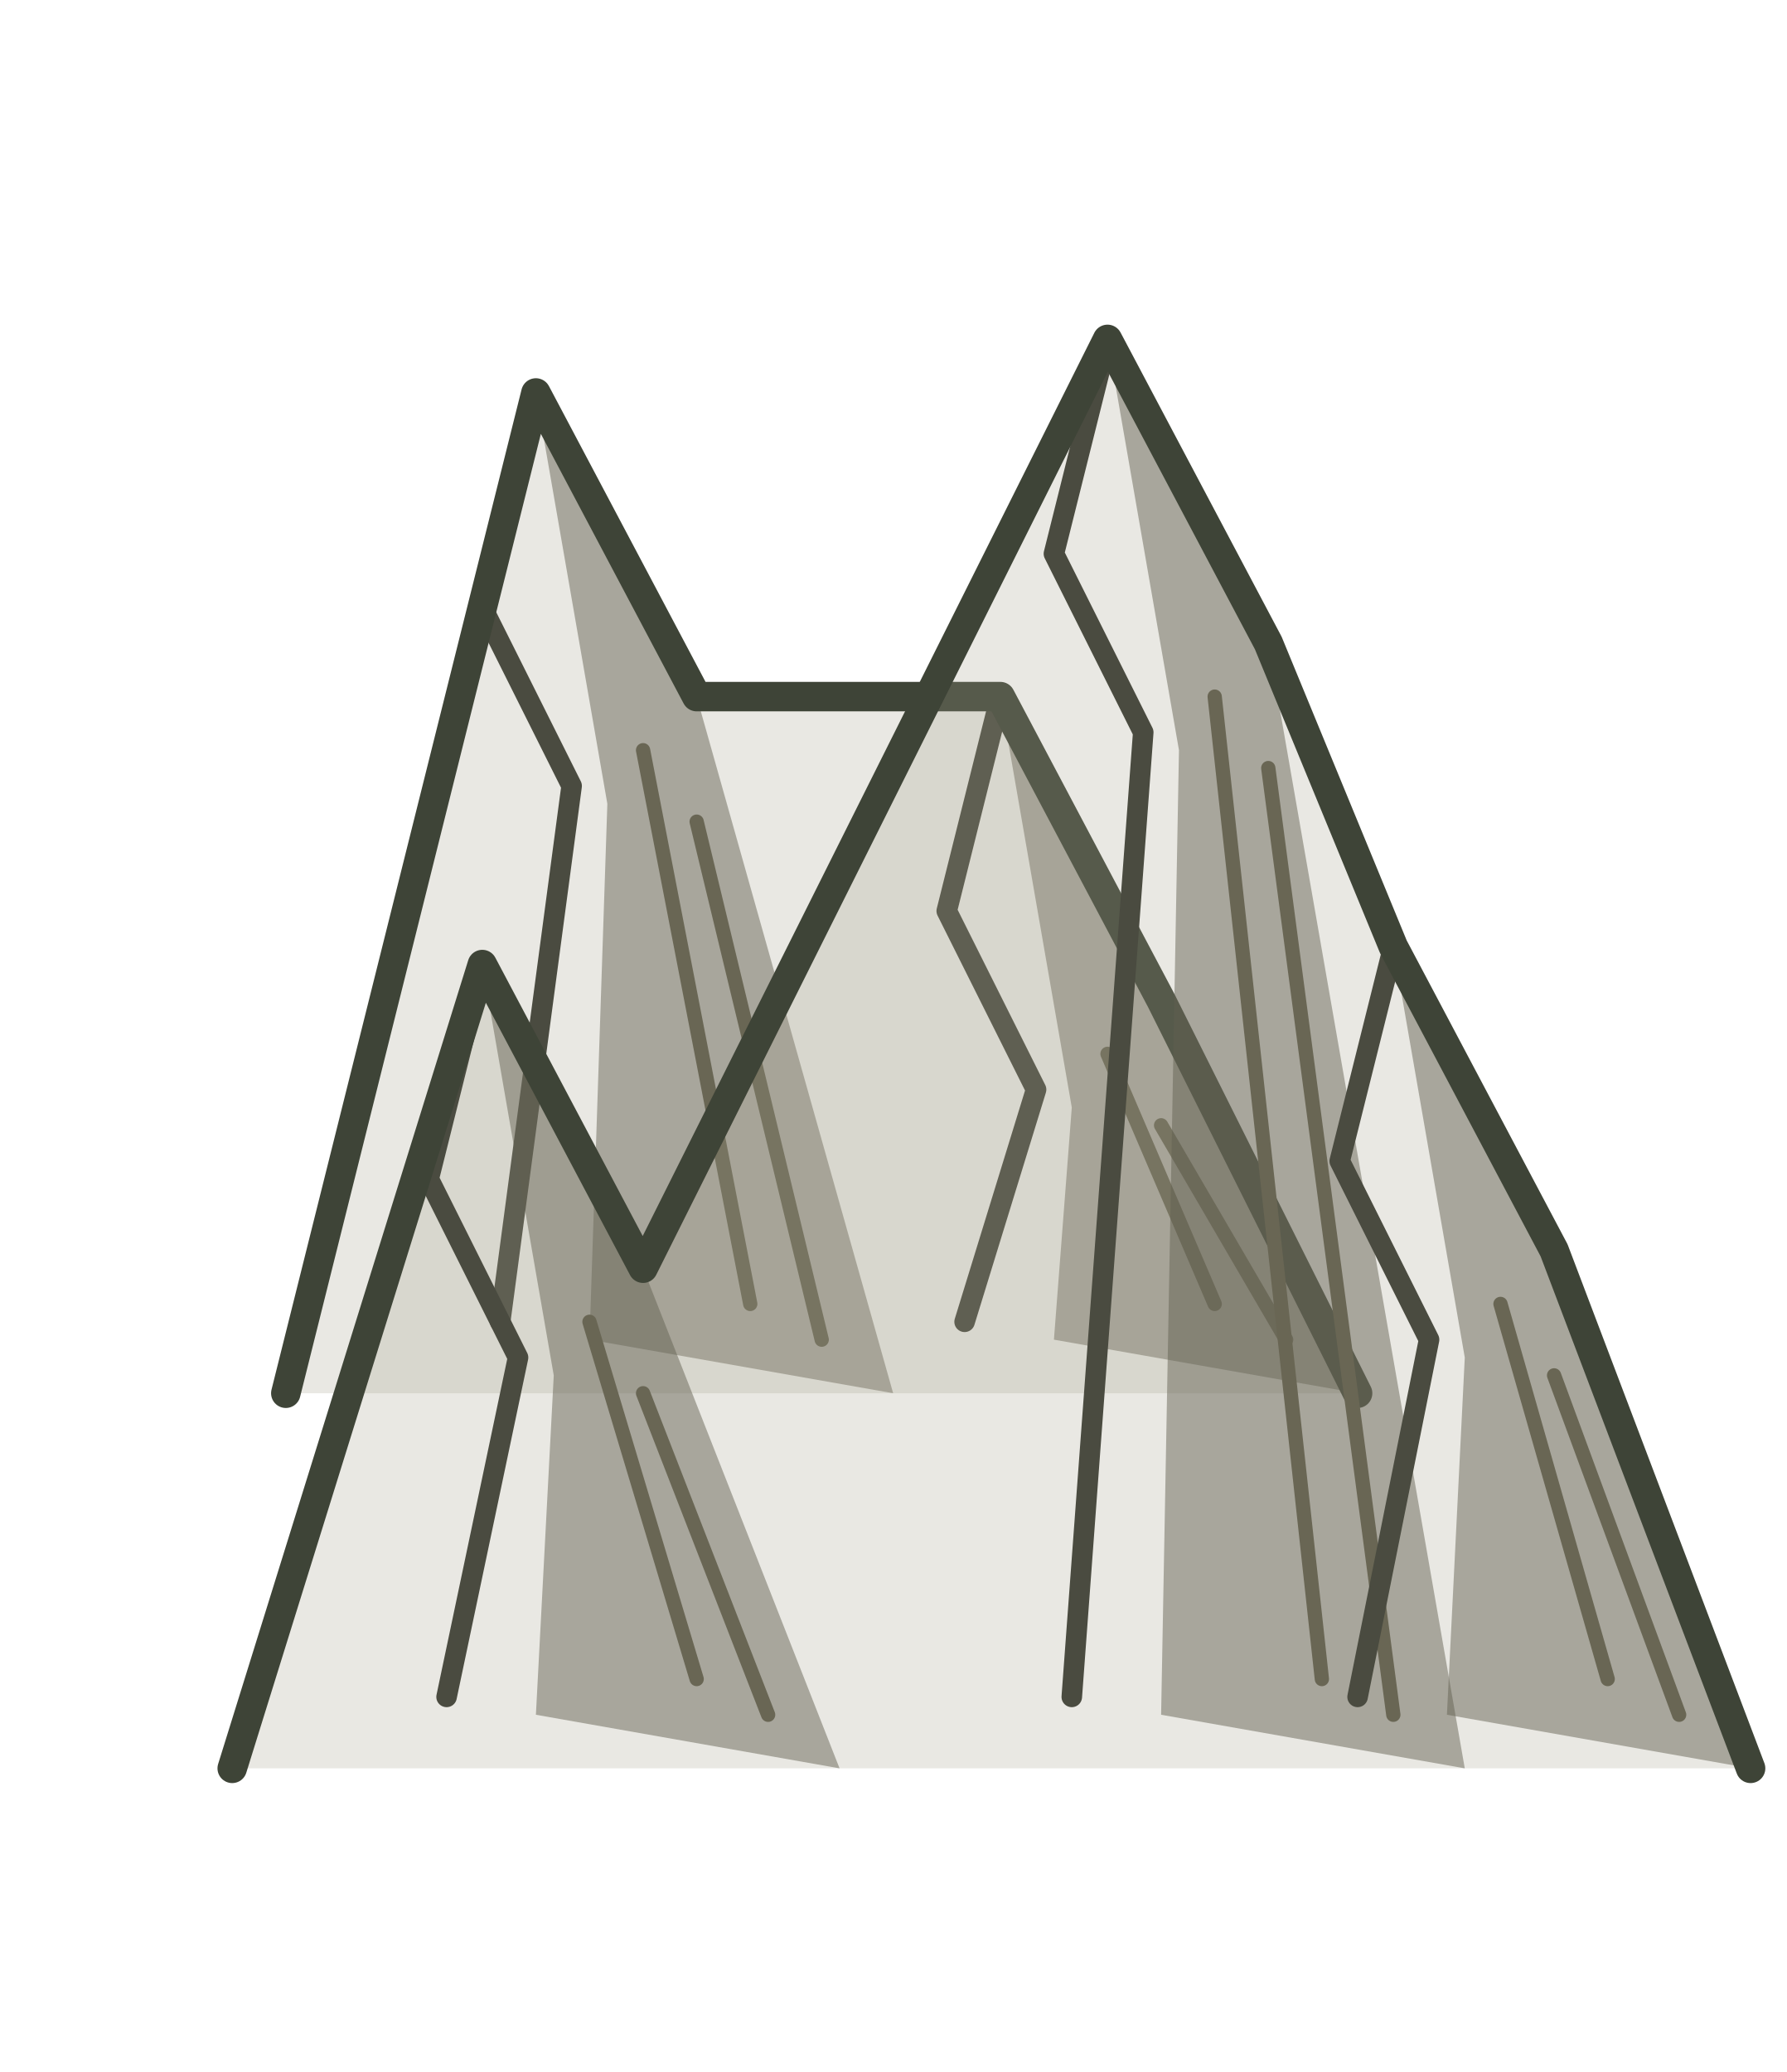
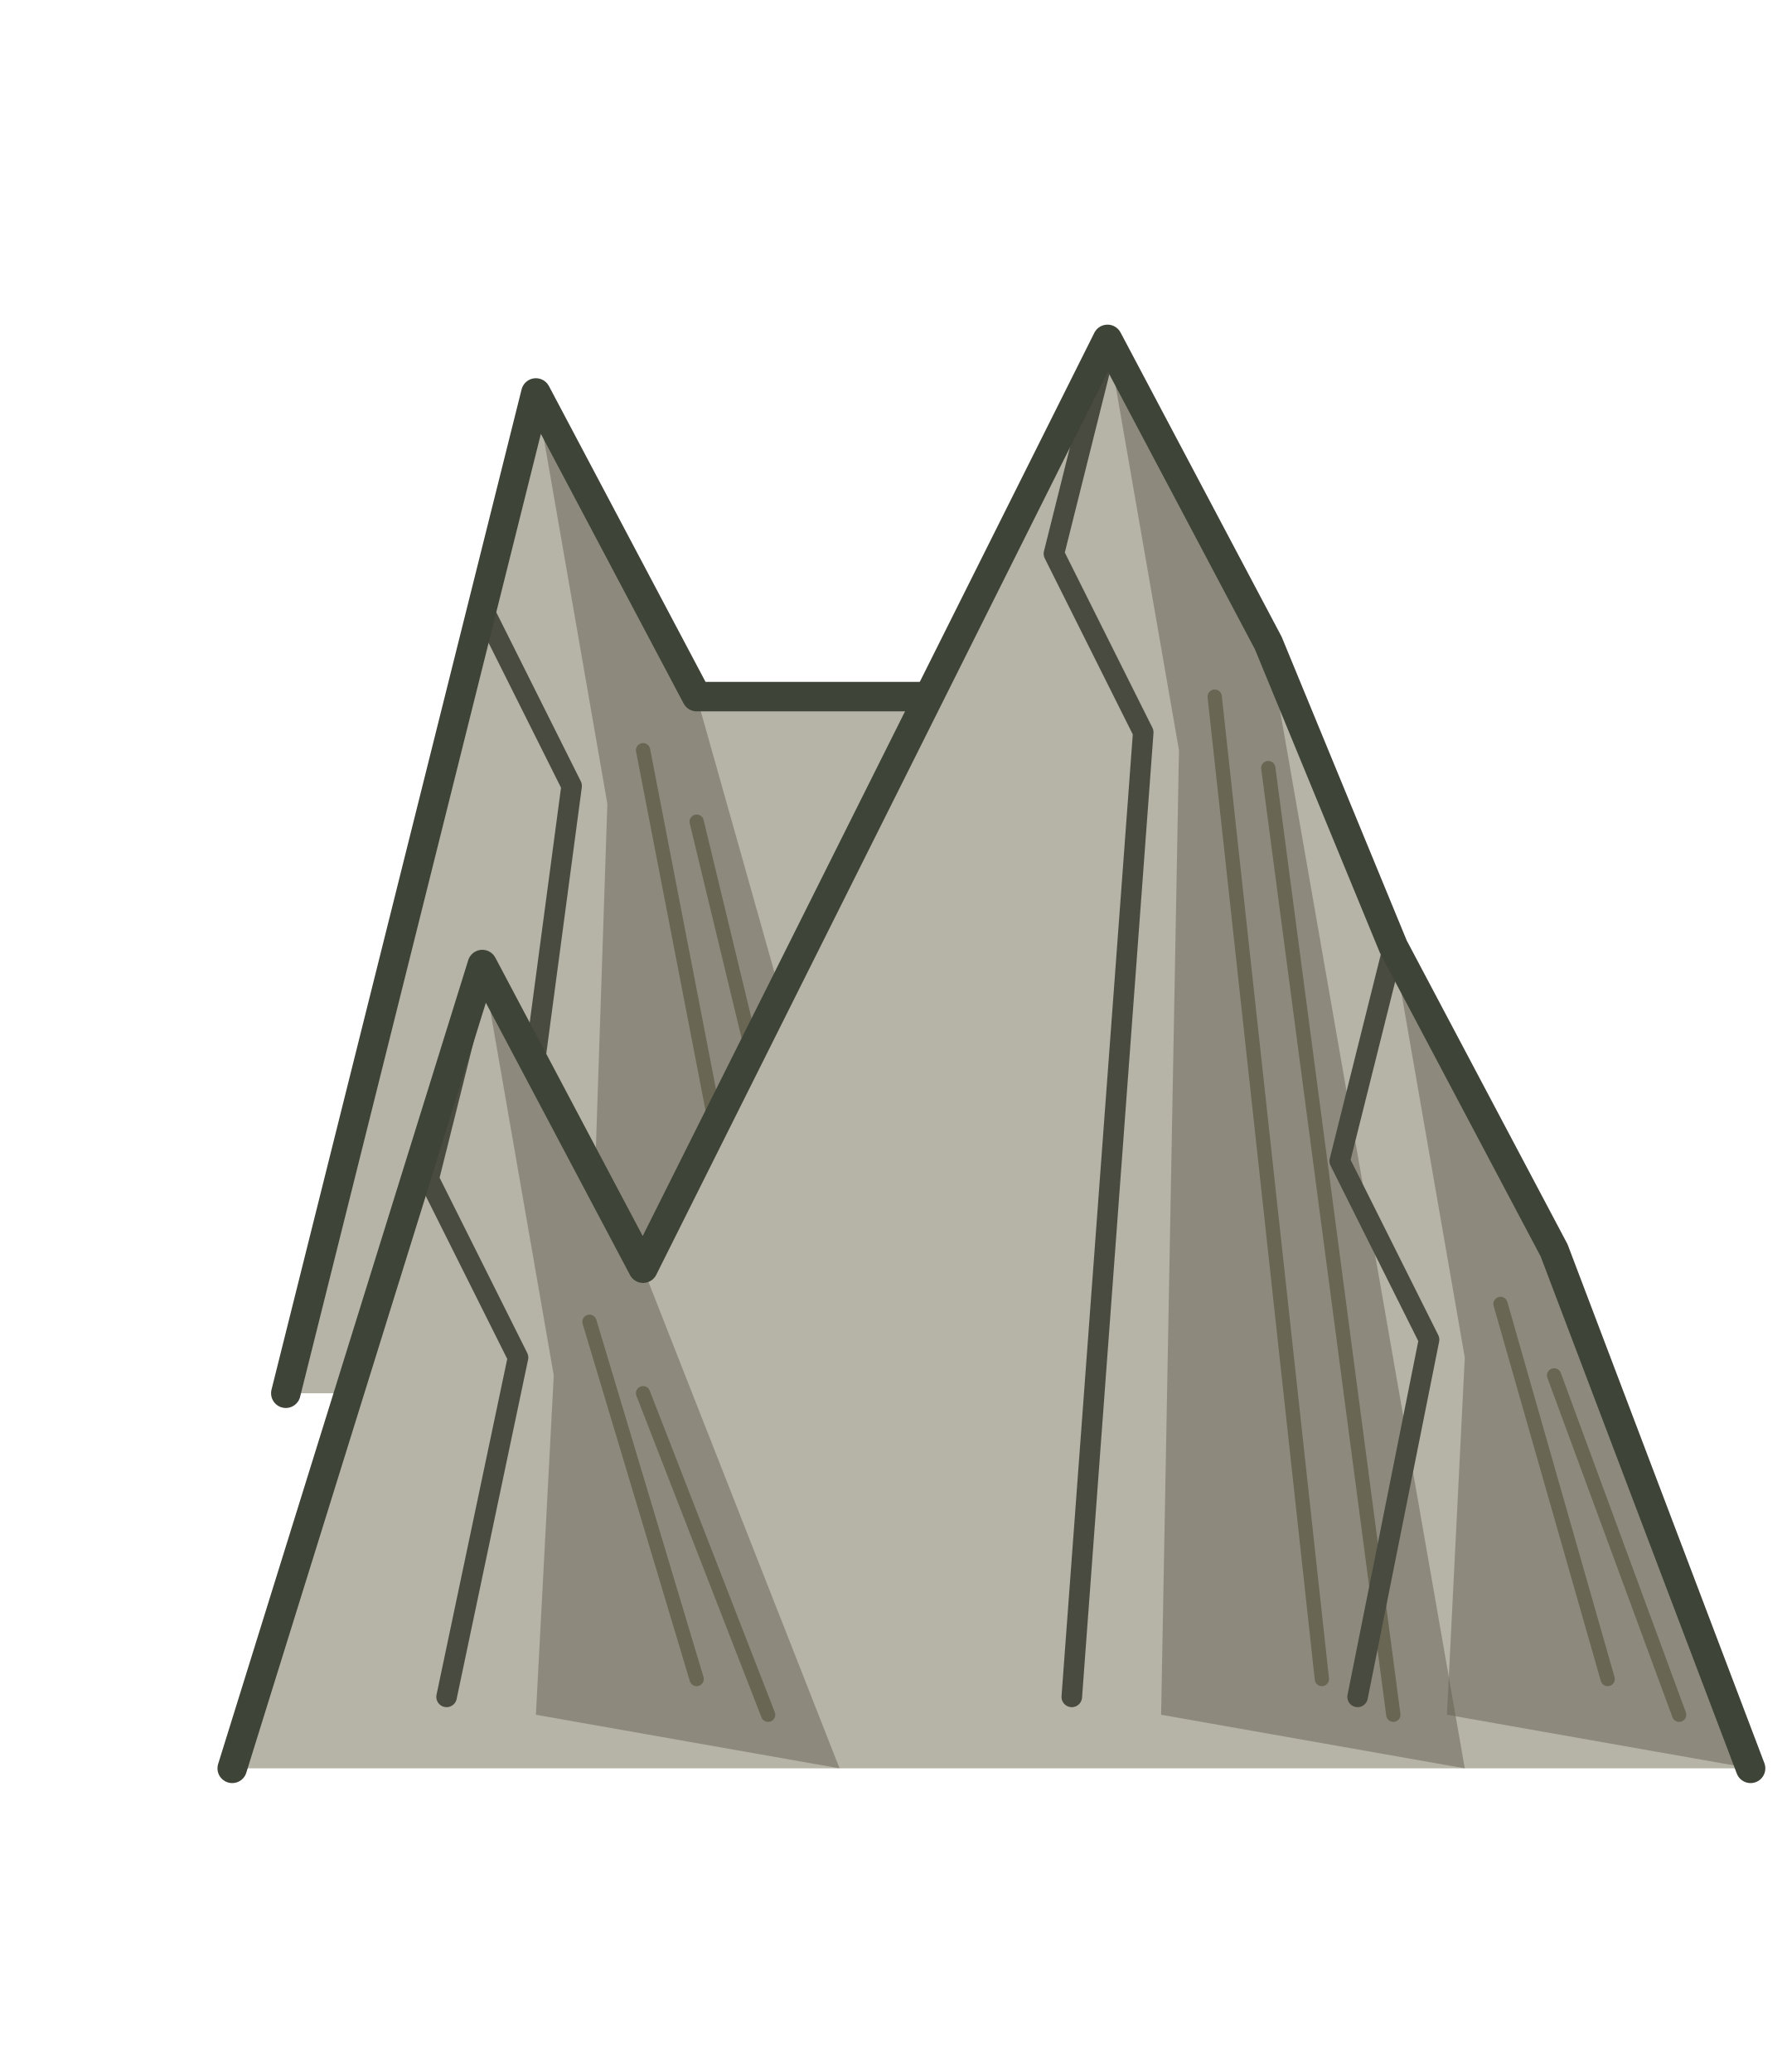
<svg xmlns="http://www.w3.org/2000/svg" viewBox="0 0 100 116">
-   <path d="M16 78L30 22L39 39L56 39L65 56L76 78Z" fill="#A4A08A" stroke="none" stroke-width="0" opacity="0.24" stroke-linecap="round" stroke-linejoin="round" />
+   <path d="M16 78L30 22L39 39L56 39L65 56L76 78Z" fill="#B6B3A7" stroke="none" stroke-width="0" opacity="1" stroke-linecap="round" stroke-linejoin="round" />
  <path d="M30 22L39 39L50 78L33 75L34 45Z" fill="#615F50" stroke="none" stroke-width="0" opacity="0.48" stroke-linecap="round" stroke-linejoin="round" />
  <path d="M30 22L27 34L32 44L28 74" fill="none" stroke="#4A4B40" stroke-width="1.15" opacity="1" stroke-linecap="round" stroke-linejoin="round" />
  <path d="M36 42L42 73M39 46L46 75" fill="none" stroke="#696654" stroke-width="0.8" opacity="1" stroke-linecap="round" stroke-linejoin="round" />
  <path d="M56 39L65 56L76 78L59 75L60 62Z" fill="#615F50" stroke="none" stroke-width="0" opacity="0.48" stroke-linecap="round" stroke-linejoin="round" />
  <path d="M56 39L53 51L58 61L54 74" fill="none" stroke="#4A4B40" stroke-width="1.15" opacity="1" stroke-linecap="round" stroke-linejoin="round" />
  <path d="M62 59L68 73M65 63L72 75" fill="none" stroke="#696654" stroke-width="0.8" opacity="1" stroke-linecap="round" stroke-linejoin="round" />
  <path d="M16 78L30 22L39 39L56 39L65 56L76 78" fill="none" stroke="#3E4437" stroke-width="1.65" opacity="1" stroke-linecap="round" stroke-linejoin="round" />
-   <path d="M13 99L27 54L36 71L62 19L71 36L78 53L87 70L98 99Z" fill="#A4A08A" stroke="none" stroke-width="0" opacity="0.24" stroke-linecap="round" stroke-linejoin="round" />
+   <path d="M13 99L27 54L36 71L62 19L71 36L78 53L87 70L98 99Z" fill="#B6B3A7" stroke="none" stroke-width="0" opacity="1" stroke-linecap="round" stroke-linejoin="round" />
  <path d="M27 54L36 71L47 99L30 96L31 77Z" fill="#615F50" stroke="none" stroke-width="0" opacity="0.48" stroke-linecap="round" stroke-linejoin="round" />
  <path d="M27 54L24 66L29 76L25 95" fill="none" stroke="#4A4B40" stroke-width="1.15" opacity="1" stroke-linecap="round" stroke-linejoin="round" />
  <path d="M33 74L39 94M36 78L43 96" fill="none" stroke="#696654" stroke-width="0.8" opacity="1" stroke-linecap="round" stroke-linejoin="round" />
  <path d="M62 19L71 36L82 99L65 96L66 42Z" fill="#615F50" stroke="none" stroke-width="0" opacity="0.48" stroke-linecap="round" stroke-linejoin="round" />
  <path d="M62 19L59 31L64 41L60 95" fill="none" stroke="#4A4B40" stroke-width="1.15" opacity="1" stroke-linecap="round" stroke-linejoin="round" />
  <path d="M68 39L74 94M71 43L78 96" fill="none" stroke="#696654" stroke-width="0.8" opacity="1" stroke-linecap="round" stroke-linejoin="round" />
  <path d="M78 53L87 70L98 99L81 96L82 76Z" fill="#615F50" stroke="none" stroke-width="0" opacity="0.48" stroke-linecap="round" stroke-linejoin="round" />
  <path d="M78 53L75 65L80 75L76 95" fill="none" stroke="#4A4B40" stroke-width="1.15" opacity="1" stroke-linecap="round" stroke-linejoin="round" />
  <path d="M84 73L90 94M87 77L94 96" fill="none" stroke="#696654" stroke-width="0.8" opacity="1" stroke-linecap="round" stroke-linejoin="round" />
  <path d="M13 99L27 54L36 71L62 19L71 36L78 53L87 70L98 99" fill="none" stroke="#3E4437" stroke-width="1.65" opacity="1" stroke-linecap="round" stroke-linejoin="round" />
</svg>
